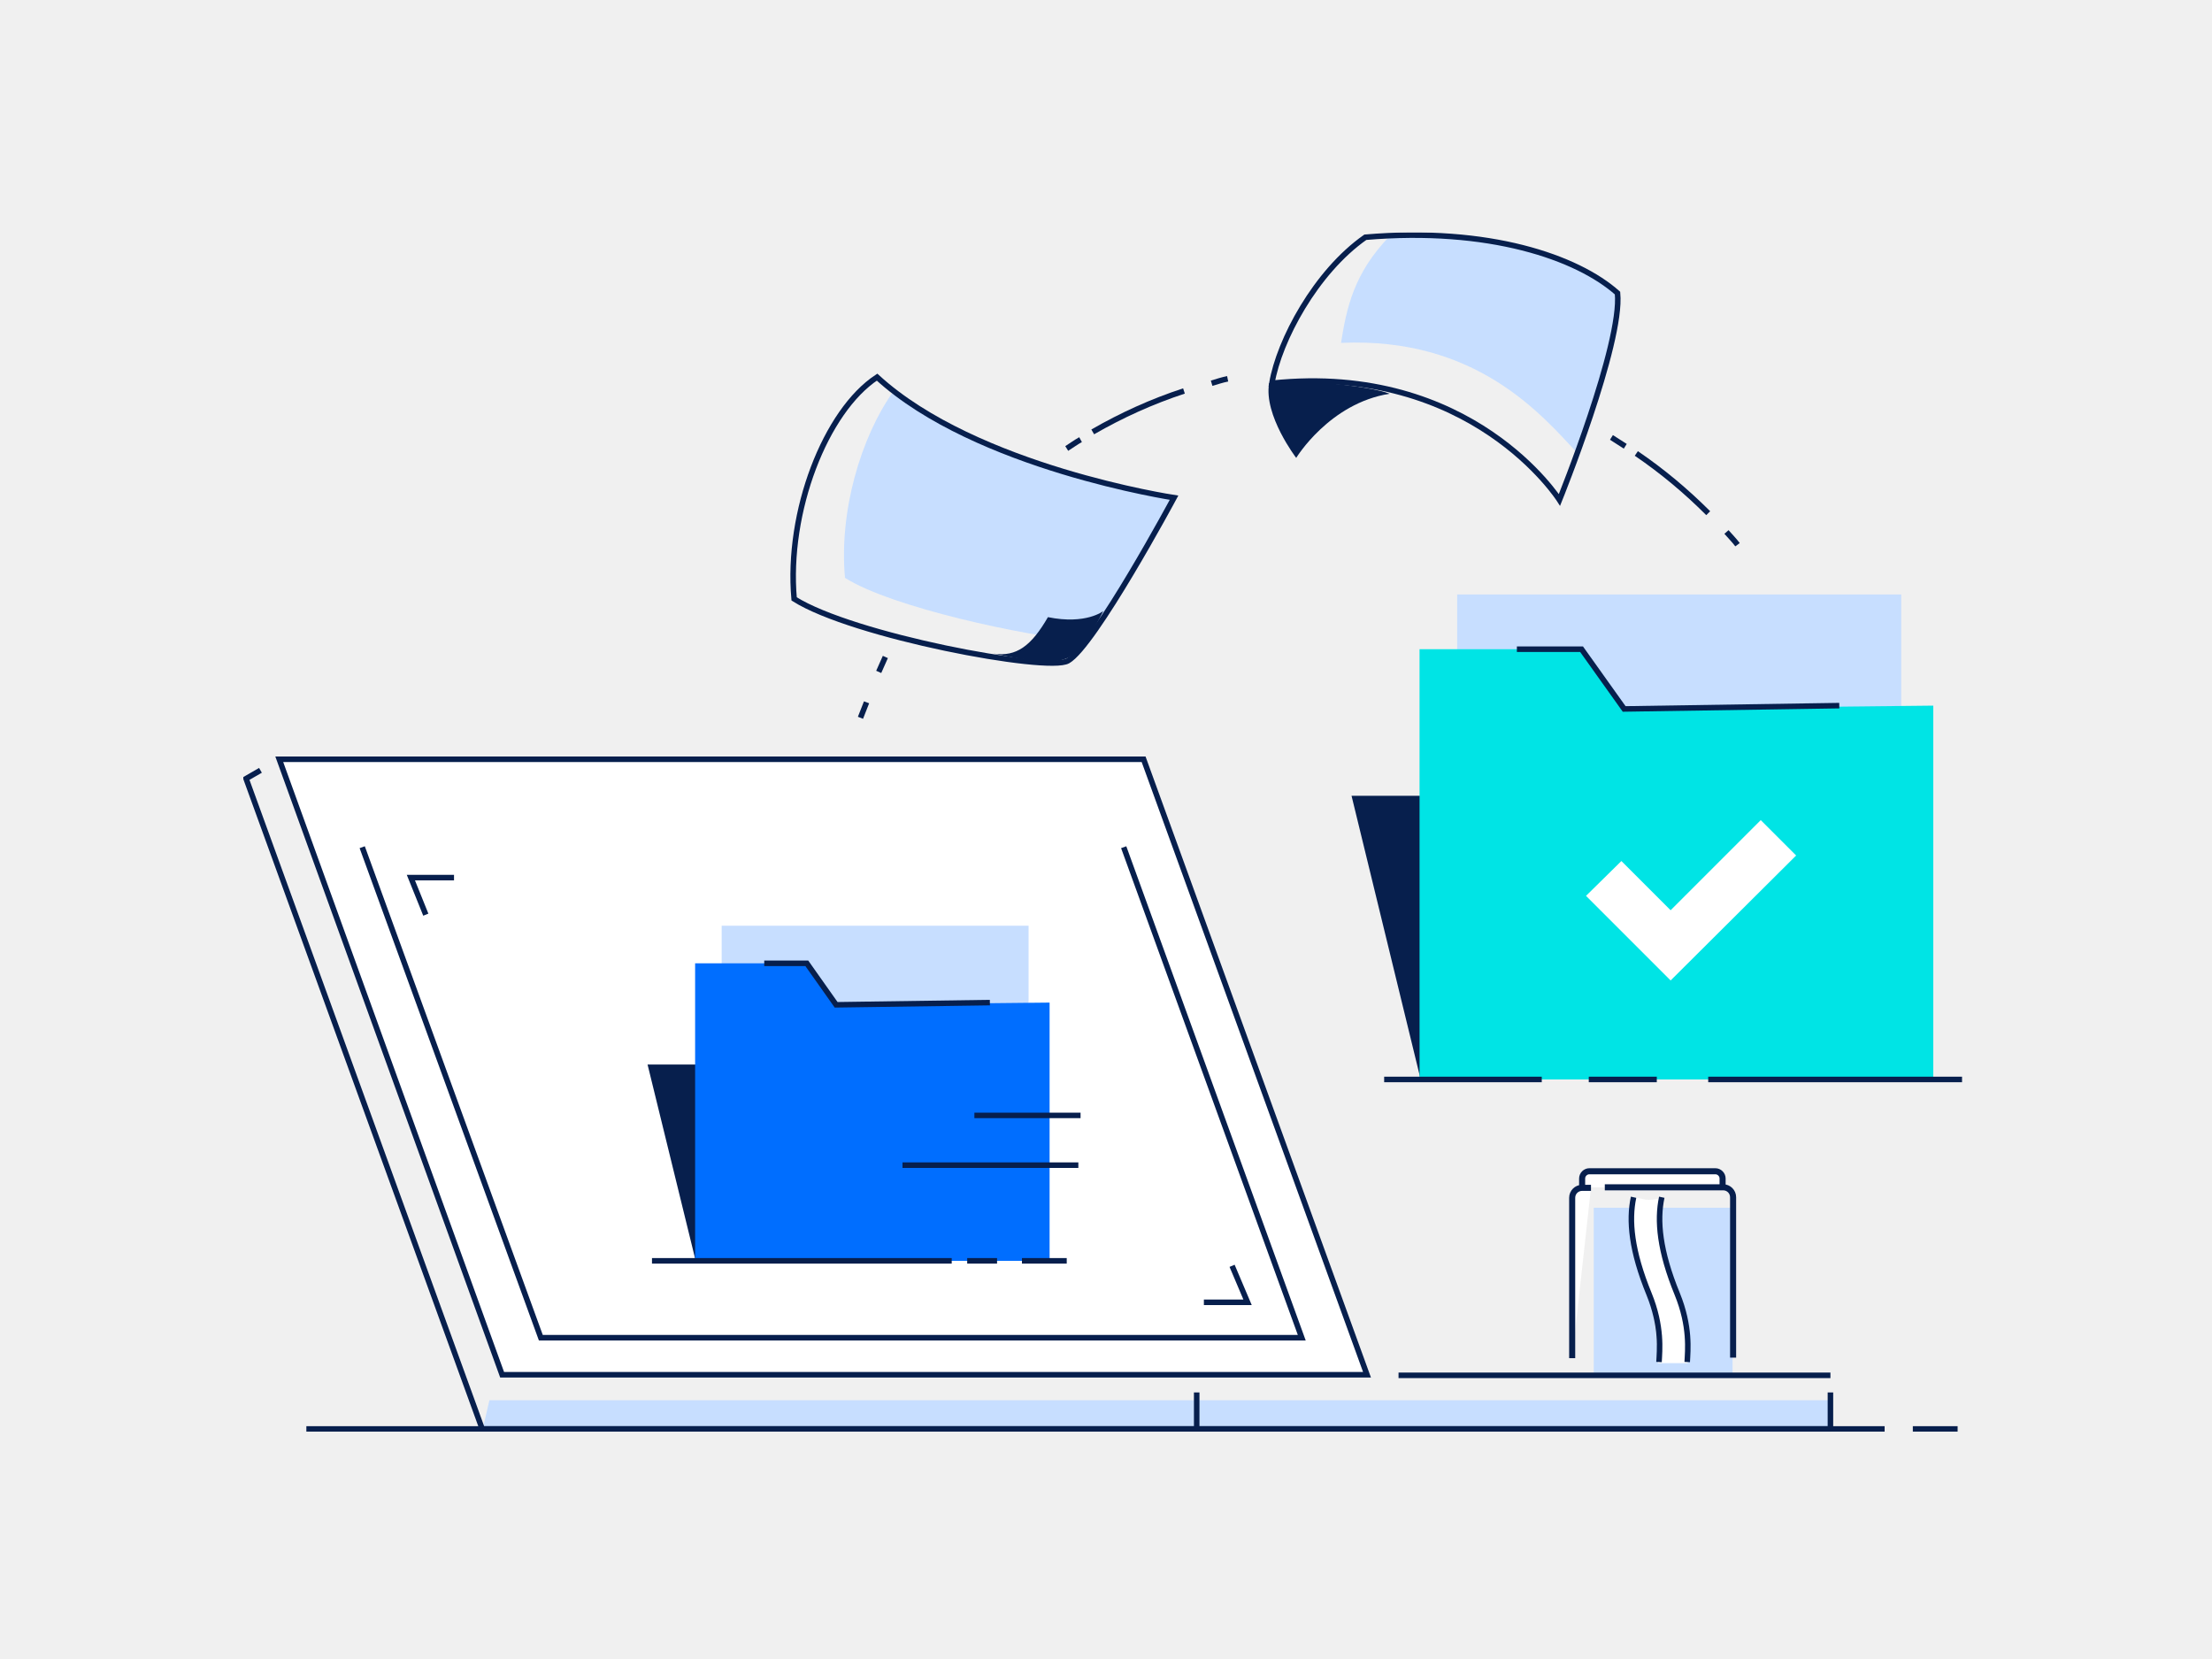
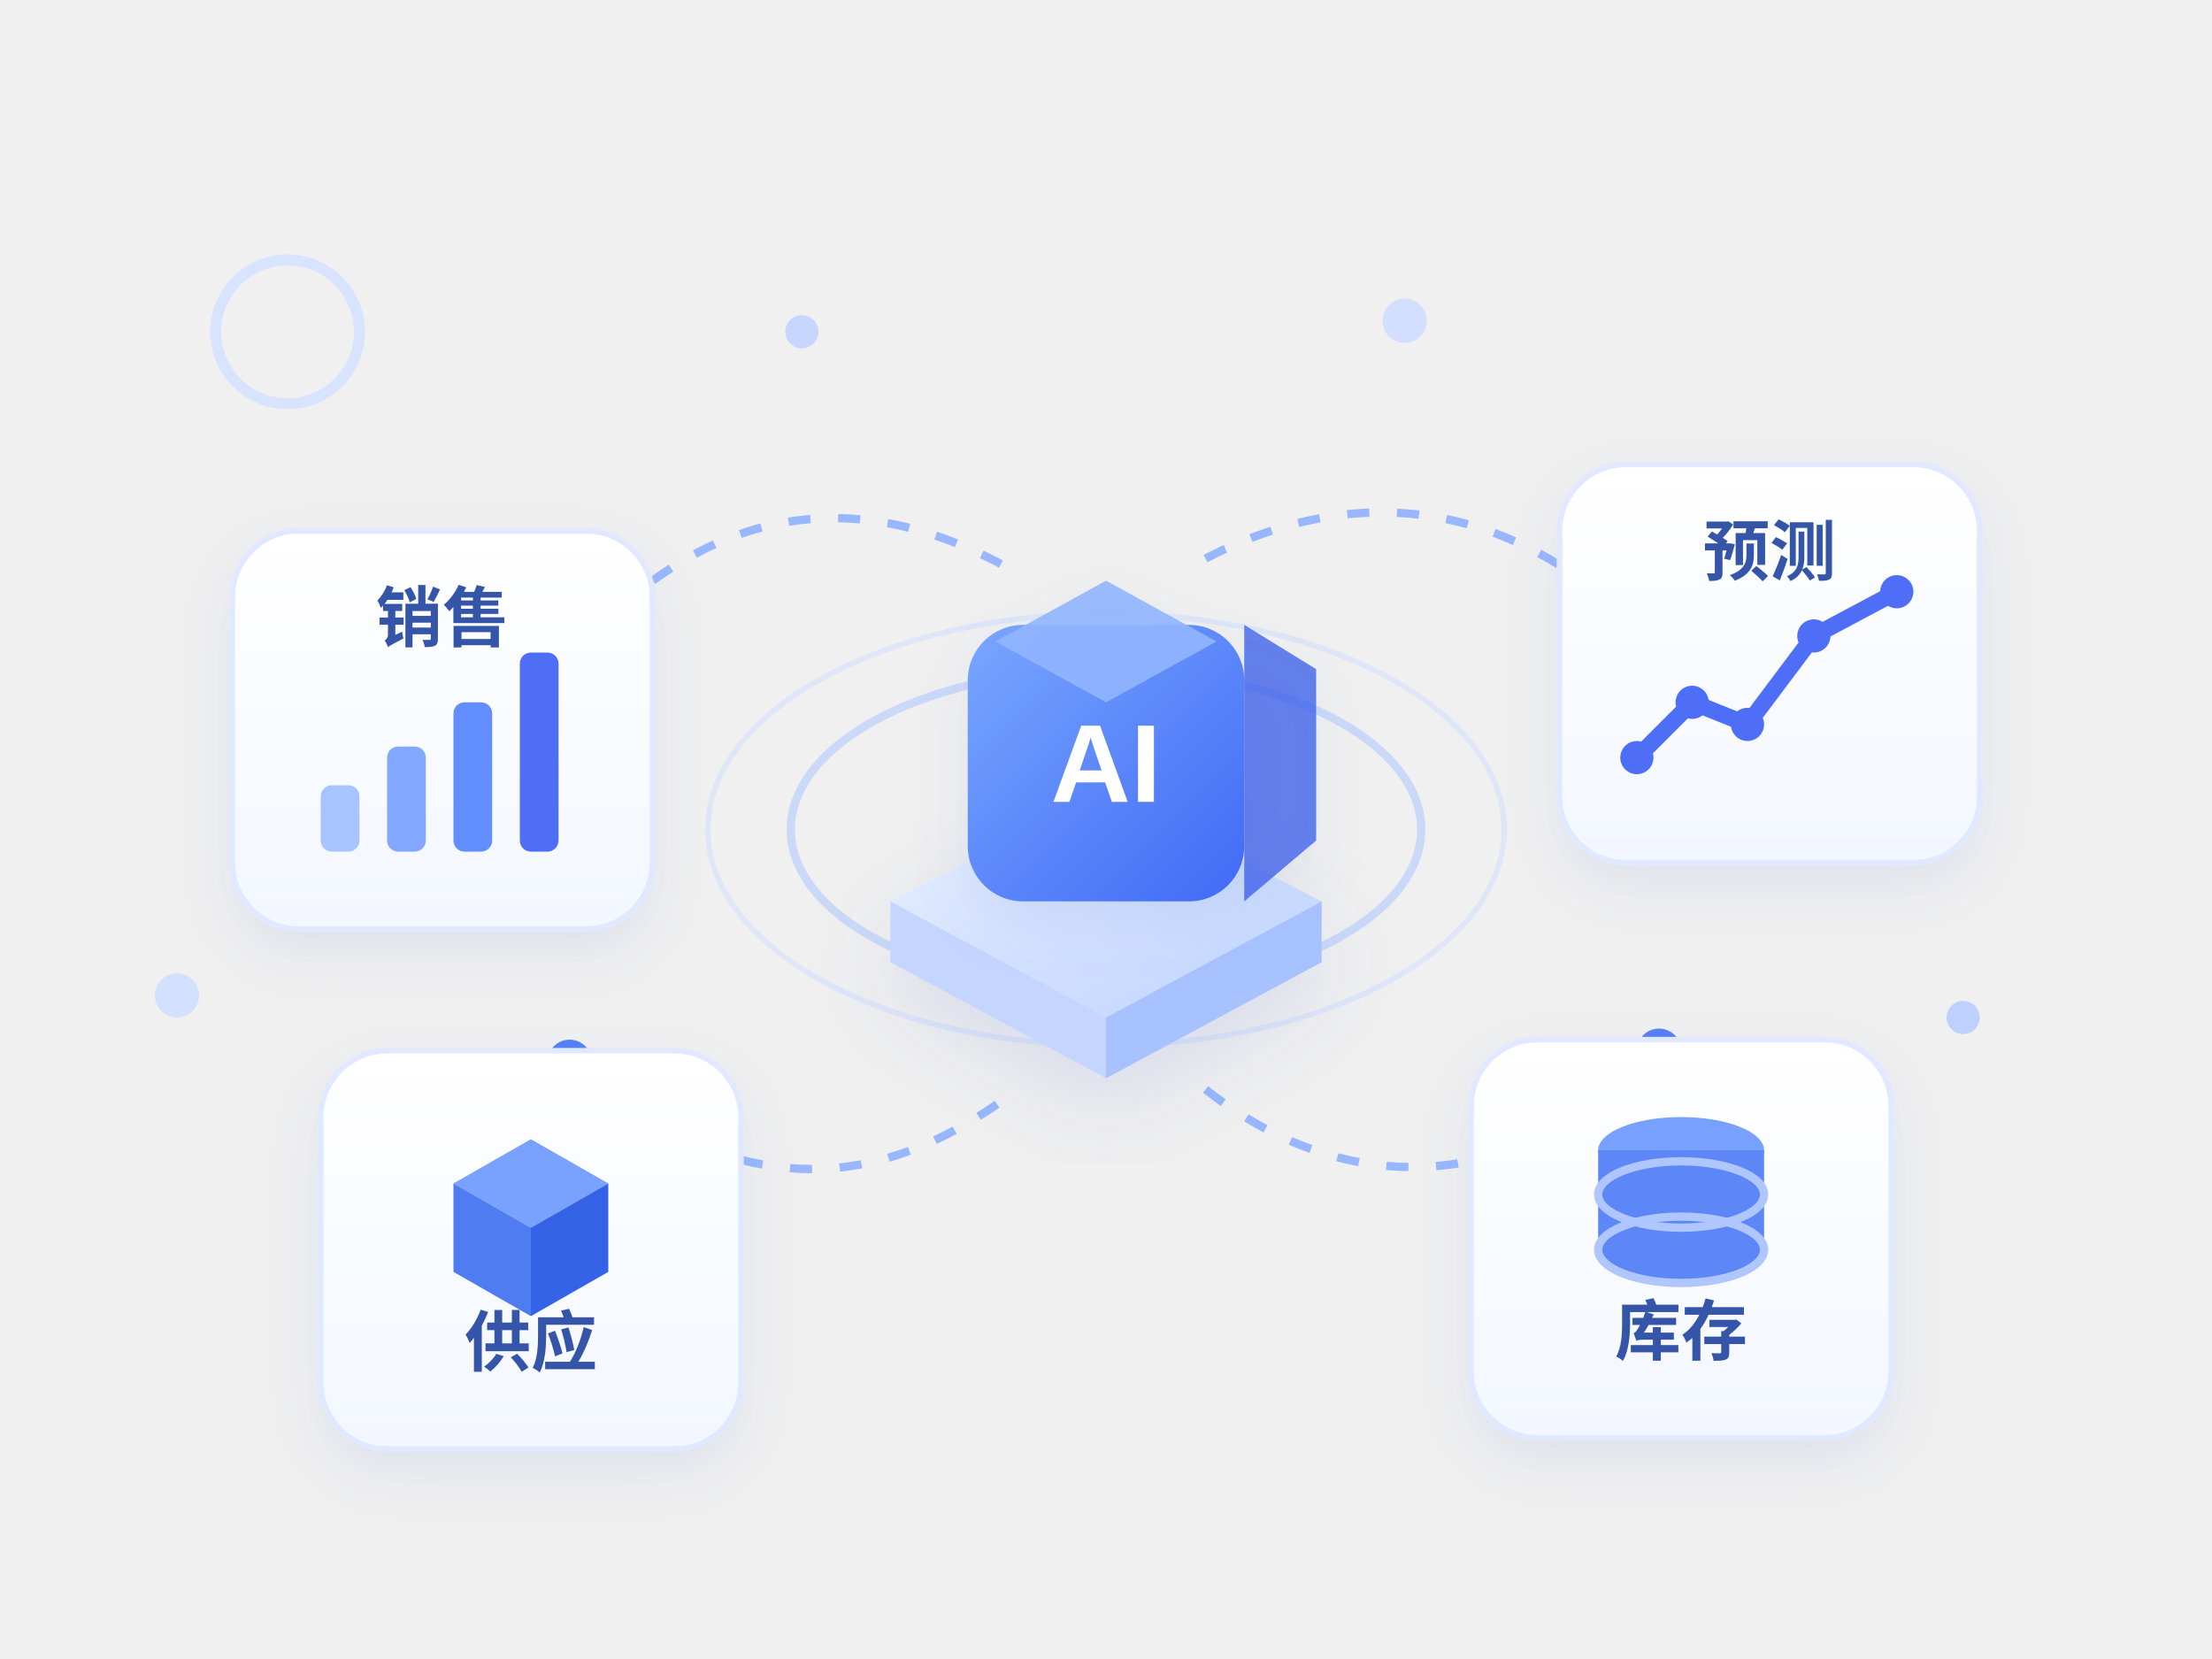
<svg xmlns="http://www.w3.org/2000/svg" viewBox="0 0 400 300" fill="none">
-   <mask id="a" style="mask-type:alpha" maskUnits="userSpaceOnUse" x="44" y="42" width="312" height="217">
-     <path d="M355.3 42H44v216.9h311.3V42Z" fill="#fff" />
-   </mask>
-   <g mask="url(#a)">
-     <path fill-rule="evenodd" clip-rule="evenodd" d="M288.2 248.4h25.1v-30h-25.1v30Z" fill="#C7DEFF" />
-     <path fill-rule="evenodd" clip-rule="evenodd" d="M304.498 238.199c-1.5-3.9-5.9-15.4-4-21.6-2.9.8-3.3.1-5-.1-1.7-.1 0 10.7 2.2 16.4 1.7 4.5 2.1 11.1 2.1 13.6h5.4c.2-1.9.3-5.5-.7-8.3Z" fill="#fff" />
-     <path d="M311.5 214.7v-1.6c0-.7-.6-1.3-1.3-1.3h-22.8c-.7 0-1.3.6-1.3 1.3v1.6" fill="#fff" />
-     <path d="M311.5 214.7v-1.6c0-.7-.6-1.3-1.3-1.3h-22.8c-.7 0-1.3.6-1.3 1.3v1.6M290.2 214.7h21.4c1 0 1.8.8 1.8 1.8v29" stroke="#071F4D" stroke-width="1.096" />
-     <path d="M284.3 245.6v-29c0-1 .8-1.8 1.8-1.8h1.6" fill="#fff" />
-     <path d="M284.3 245.6v-29c0-1 .8-1.8 1.8-1.8h1.6" stroke="#071F4D" stroke-width="1.096" />
-     <path d="M295.402 216.5c-.9 4.2-.4 9.7 2.8 17.5 2.4 5.9 1.9 10.2 1.8 12.3M300.502 216.5c-.9 4.2-.4 9.7 2.8 17.5 2.4 5.9 1.9 10.2 1.8 12.3" stroke="#071F4D" />
-     <path fill-rule="evenodd" clip-rule="evenodd" d="m331 258.4-.3-5.2H88.5l-1.2 5.2H331Z" fill="#C7DEFF" />
-     <path d="M252.9 248.7H331M216.6 258.4H331M47.1 139.3l-2.6 1.5 42.7 117.6h129.2v-6.6" stroke="#071F4D" />
-     <path fill-rule="evenodd" clip-rule="evenodd" d="m247.2 248.6-40.4-111.3H50.5l40.3 111.3h156.4Z" fill="#fff" />
-     <path d="m247.2 248.6-40.4-111.3H50.5l40.3 111.3h156.4Z" stroke="#071F4D" />
-     <path d="m203.2 153.2 32.2 88.7H97.8l-32.3-88.7" stroke="#071F4D" />
-     <path fill-rule="evenodd" clip-rule="evenodd" d="M72.2 146.9c-.77 0-1.4.63-1.4 1.4 0 .77.63 1.4 1.4 1.4.77 0 1.4-.63 1.4-1.4 0-.77-.63-1.4-1.4-1.4ZM79.3 146.9c-.77 0-1.4.63-1.4 1.4 0 .77.63 1.4 1.4 1.4.77 0 1.4-.63 1.4-1.4 0-.77-.63-1.4-1.4-1.4Z" fill="#fff" />
-     <path fill-rule="evenodd" clip-rule="evenodd" d="M263.5 171.2h80.3v-63.7h-80.3v63.7Z" fill="#C7DEFF" />
-     <path fill-rule="evenodd" clip-rule="evenodd" d="M290 143.9h-45.6l12.5 51.3H290v-51.3Z" fill="#071F4D" />
-     <path fill-rule="evenodd" clip-rule="evenodd" d="M286 117.4h-29.3v77.8h92.9v-67.6l-55.9.6-7.7-10.8Z" fill="#00E4E5" />
-     <path d="m332.6 127.6-38.9.6-7.7-10.8h-11.7M308.9 195.2h45.9M250.3 195.2h28.5M287.3 195.2h12.3" stroke="#071F4D" />
-     <path fill-rule="evenodd" clip-rule="evenodd" d="M130.5 211.4H186v-44h-55.5v44Z" fill="#C7DEFF" />
-     <path fill-rule="evenodd" clip-rule="evenodd" d="M148.7 192.5h-31.6l8.7 35.5h22.9v-35.5Z" fill="#071F4D" />
-     <path fill-rule="evenodd" clip-rule="evenodd" d="M145.9 174.2h-20.2V228h64.1v-46.7l-38.6.4-5.3-7.5Z" fill="#006EFF" />
-     <path d="m179 181.3-27.8.4-5.3-7.5h-7.7M176.2 201.7h19.2M163.2 210.7H195M172.1 228h-54.2M184.8 228h8.1M174.9 228h5.4" stroke="#071F4D" />
-     <path fill-rule="evenodd" clip-rule="evenodd" d="m293.2 155.7-6.4 6.3 15.3 15.3 22.7-22.6-6.4-6.4-16.3 16.3-8.9-8.9Z" fill="#fff" />
-     <path d="M57.2 258.4h283.6M345.9 258.4h8.1M55.4 258.4h220.5M160.1 118.8l-1.2 2.7M156.7 127c-.3.8-.7 1.8-1.1 2.8M222 68.5c-1 .2-1.9.5-2.9.8M214.1 70.7c-5.8 1.9-11.3 4.4-16.5 7.4M195.4 79.5c-.9.5-1.7 1.1-2.5 1.6M314.2 98.5c-.6-.8-1.3-1.5-2-2.3M308.9 92.8c-4-4-8.3-7.6-13-10.8M293.9 80.7c-.8-.5-1.7-1.1-2.5-1.6" stroke="#071F4D" />
-     <path fill-rule="evenodd" clip-rule="evenodd" d="M251.296 71.203c-3.6-1.5-18.5-2.9-21.8-1.9-1 5.8 4.9 13.5 4.9 13.5s6-9.9 16.9-11.6Z" fill="#071F4D" />
-     <path fill-rule="evenodd" clip-rule="evenodd" d="M251.3 42.704c-6.5 6.7-7.8 13-8.8 19.3 24.4-1.1 36.3 13 42.8 20 3.2-9.1 7.8-23 7.2-29-7.1-6.4-20-11.7-41.2-10.3Z" fill="#C7DEFF" />
-     <path d="M230 69.3c36.2-3.8 52 21.1 52 21.1s11.4-28.2 10.5-37.4c-7.3-6.5-23.3-12-45.6-10.1-9 6.3-15.6 18.7-16.9 26.4Z" stroke="#071F4D" />
-     <path fill-rule="evenodd" clip-rule="evenodd" d="M161.604 70.7c-6 8.4-9.9 21.9-8.8 33.8 8.4 5.3 32.3 10.5 43.6 11.5 6.1-7.9 15.9-26 15.9-26s-32-4.8-50.7-19.3Z" fill="#C7DEFF" />
-     <path d="M193.103 119.5c4.8-2.7 19.2-29.5 19.2-29.5s-35.8-5.4-53.7-21.8c-9.3 6.1-16.4 24.3-15 40.1 10.6 6.7 45.8 13.3 49.5 11.2Z" stroke="#071F4D" />
-     <path fill-rule="evenodd" clip-rule="evenodd" d="M189.5 111.6c-3 5.2-5.7 7.2-9.8 6.6 12.2 2.6 13.5 1.2 15.6-1.1 2.2-2.4 4.2-6.6 4.2-6.6s-3.1 2.5-10 1.1Z" fill="#071F4D" />
-     <path d="M331 251.8v6.6M77 165.4l-2.7-6.7h7.8M222.8 228.9l2.8 6.6h-7.9" stroke="#071F4D" />
+   <defs>
+     <linearGradient id="blueGradient" x1="0" y1="0" x2="1" y2="1">
+       <stop offset="0%" stop-color="#8FB6FF" />
+       <stop offset="100%" stop-color="#4F6EF7" />
+     </linearGradient>
+     <linearGradient id="aiGradient" x1="0" y1="0" x2="1" y2="1">
+       <stop offset="0%" stop-color="#79A7FF" />
+       <stop offset="100%" stop-color="#4169F6" />
+     </linearGradient>
+     <linearGradient id="cardGradient" x1="0" y1="0" x2="0" y2="1">
+       <stop offset="0%" stop-color="#FFFFFF" />
+       <stop offset="100%" stop-color="#F3F7FF" />
+     </linearGradient>
+     <linearGradient id="platformGradient" x1="0" y1="0" x2="1" y2="1">
+       <stop offset="0%" stop-color="#EAF1FF" />
+       <stop offset="100%" stop-color="#BED2FF" />
+     </linearGradient>
+     <filter id="shadow" x="-30%" y="-30%" width="160%" height="160%">
+       <feDropShadow dx="0" dy="6" stdDeviation="8" flood-color="#5577CC" flood-opacity="0.15" />
+     </filter>
+     <filter id="softShadow" x="-30%" y="-30%" width="160%" height="160%">
+       <feDropShadow dx="0" dy="4" stdDeviation="5" flood-color="#5577CC" flood-opacity="0.12" />
+     </filter>
+   </defs>
+   <path d="M99 124C123 93 151 86 181 102" stroke="#98B7FF" stroke-width="1.5" stroke-dasharray="4 5" />
+   <path d="M218 101C251 84 281 94 304 122" stroke="#98B7FF" stroke-width="1.5" stroke-dasharray="4 5" />
+   <path d="M103 192C133 218 159 216 184 197" stroke="#98B7FF" stroke-width="1.5" stroke-dasharray="4 5" />
+   <path d="M218 197C246 219 277 214 300 190" stroke="#98B7FF" stroke-width="1.5" stroke-dasharray="4 5" />
+   <circle cx="99" cy="124" r="4" fill="#5680F8" />
+   <circle cx="304" cy="122" r="4" fill="#5680F8" />
+   <circle cx="103" cy="192" r="4" fill="#5680F8" />
+   <circle cx="300" cy="190" r="4" fill="#5680F8" />
+   <ellipse cx="200" cy="150" rx="57" ry="29" stroke="#ADC6FF" stroke-width="1.5" opacity="0.55" />
+   <ellipse cx="200" cy="150" rx="72" ry="39" stroke="#D0DFFF" stroke-width="1" opacity="0.55" />
+   <g filter="url(#shadow)">
+     <path d="M161 163L200 143L239 163L200 184L161 163Z" fill="url(#platformGradient)" />
+     <path d="M161 163V174L200 195V184L161 163Z" fill="#C4D6FF" />
+     <path d="M239 163V174L200 195V184L239 163Z" fill="#A8C2FF" />
  </g>
+   <g filter="url(#softShadow)">
+     <rect x="175" y="113" width="50" height="50" rx="10" fill="url(#aiGradient)" />
+     <path d="M180 116L200 105L220 116L200 127L180 116Z" fill="#91B5FF" opacity="0.9" />
+     <path d="M225 113L238 121V152L225 163V113Z" fill="#365BE9" opacity="0.75" />
+     <text x="200" y="145" text-anchor="middle" font-size="20" font-weight="700" font-family="Arial, sans-serif" fill="white">
+       AI
+     </text>
+   </g>
+   <g filter="url(#softShadow)">
+     <rect x="42" y="96" width="76" height="72" rx="12" fill="url(#cardGradient)" stroke="#E0E9FF" />
+     <text x="80" y="116" text-anchor="middle" font-size="12" font-weight="600" font-family="Microsoft YaHei, Arial" fill="#3555A8">
+       销售
+     </text>
+     <rect x="58" y="142" width="7" height="12" rx="2" fill="#A8C4FF" />
+     <rect x="70" y="135" width="7" height="19" rx="2" fill="#82A8FF" />
+     <rect x="82" y="127" width="7" height="27" rx="2" fill="#648EFF" />
+     <rect x="94" y="118" width="7" height="36" rx="2" fill="#4F6EF7" />
+   </g>
+   <g filter="url(#softShadow)">
+     <rect x="282" y="84" width="76" height="72" rx="12" fill="url(#cardGradient)" stroke="#E0E9FF" />
+     <text x="320" y="104" text-anchor="middle" font-size="12" font-weight="600" font-family="Microsoft YaHei, Arial" fill="#3555A8">
+       预测
+     </text>
+     <path d="M296 137L306 127L316 131L328 115L343 107" stroke="#4F6EF7" stroke-width="3" stroke-linecap="round" stroke-linejoin="round" />
+     <circle cx="296" cy="137" r="3" fill="#4F6EF7" />
+     <circle cx="306" cy="127" r="3" fill="#4F6EF7" />
+     <circle cx="316" cy="131" r="3" fill="#4F6EF7" />
+     <circle cx="328" cy="115" r="3" fill="#4F6EF7" />
+     <circle cx="343" cy="107" r="3" fill="#4F6EF7" />
+   </g>
+   <g filter="url(#softShadow)">
+     <rect x="58" y="190" width="76" height="72" rx="12" fill="url(#cardGradient)" stroke="#E0E9FF" />
+     <text x="96" y="247" text-anchor="middle" font-size="12" font-weight="600" font-family="Microsoft YaHei, Arial" fill="#3555A8">
+       供应
+     </text>
+     <path d="M96 206L110 214L96 222L82 214L96 206Z" fill="#79A2FF" />
+     <path d="M82 214L96 222V238L82 230V214Z" fill="#507BF0" />
+     <path d="M110 214L96 222V238L110 230V214Z" fill="#3563E8" />
+   </g>
+   <g filter="url(#softShadow)">
+     <rect x="266" y="188" width="76" height="72" rx="12" fill="url(#cardGradient)" stroke="#E0E9FF" />
+     <text x="304" y="245" text-anchor="middle" font-size="12" font-weight="600" font-family="Microsoft YaHei, Arial" fill="#3555A8">
+       库存
+     </text>
+     <ellipse cx="304" cy="208" rx="15" ry="6" fill="#78A1FF" />
+     <path d="M289 208V226C289 229.5 295.7 232 304 232C312.3 232 319 229.5 319 226V208" fill="#5D86F6" />
+     <ellipse cx="304" cy="216" rx="15" ry="6" stroke="#AFC6FF" stroke-width="1.5" />
+     <ellipse cx="304" cy="226" rx="15" ry="6" stroke="#AFC6FF" stroke-width="1.5" />
+   </g>
+   <circle cx="145" cy="60" r="3" fill="#C6D6FF" />
+   <circle cx="254" cy="58" r="4" fill="#D3DFFF" />
+   <circle cx="355" cy="184" r="3" fill="#BDD0FF" />
+   <circle cx="32" cy="180" r="4" fill="#D4E0FF" />
+   <circle cx="52" cy="60" r="13" stroke="#D8E4FF" stroke-width="2" />
</svg>
